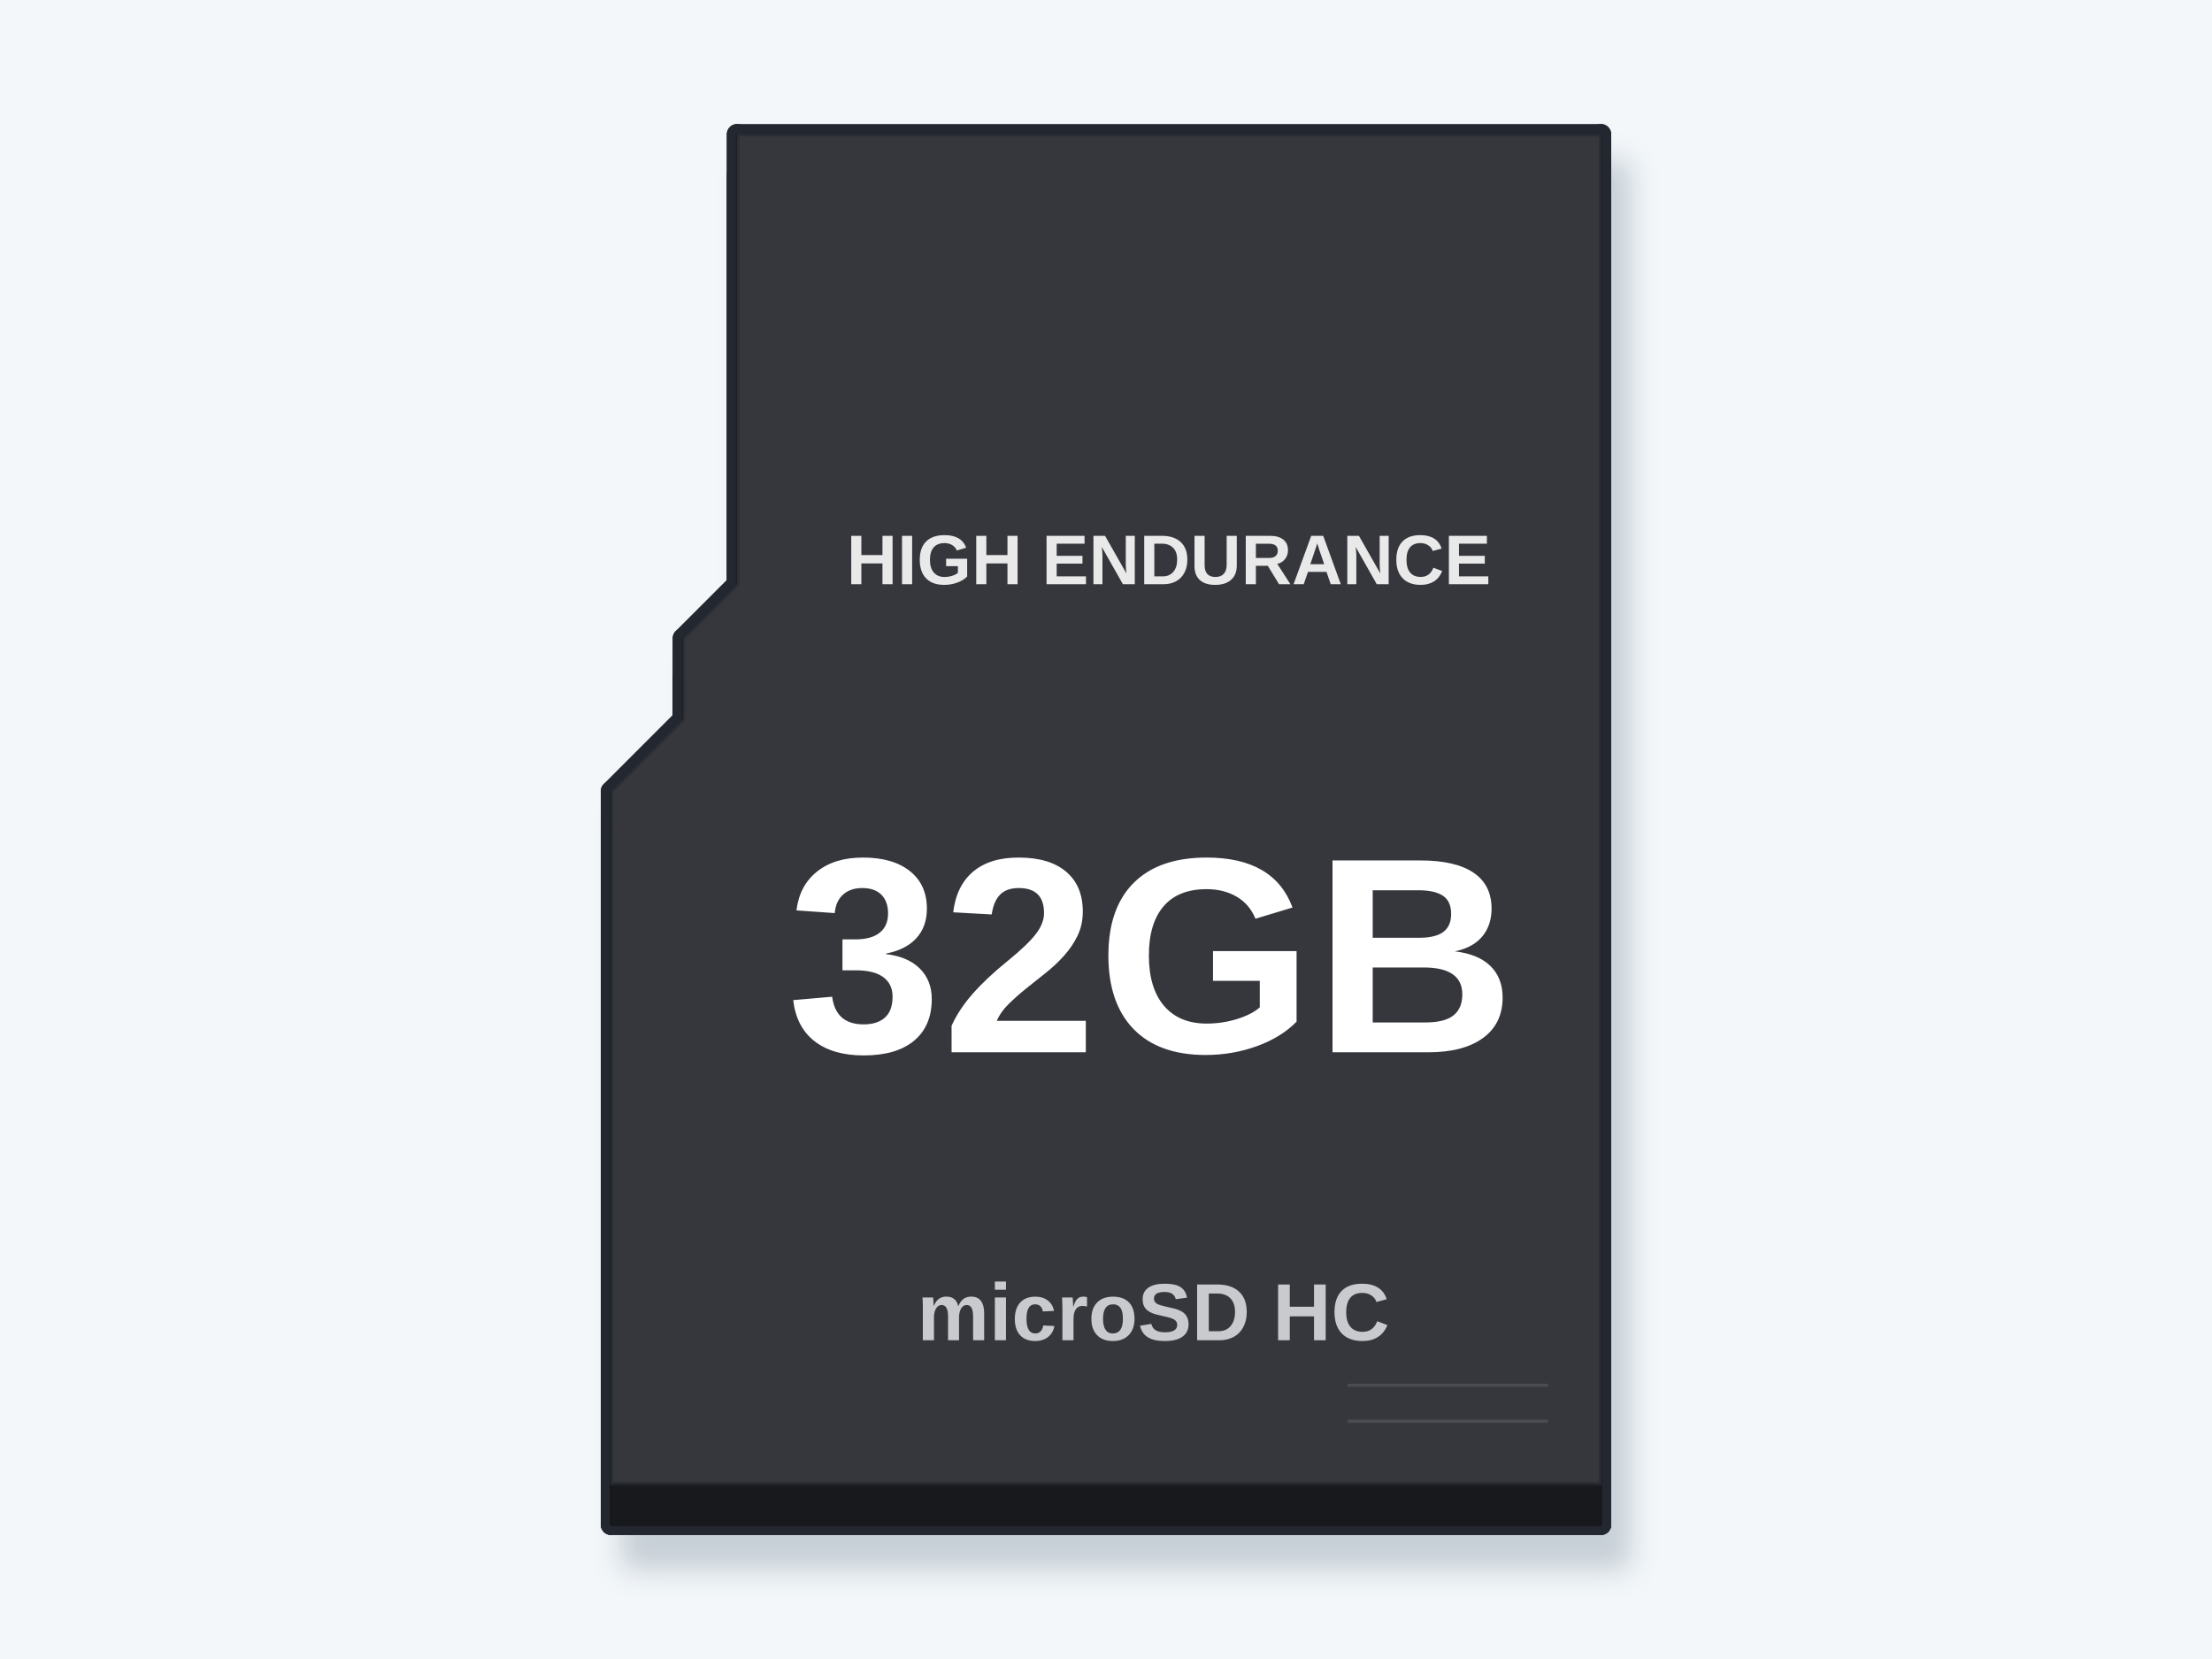
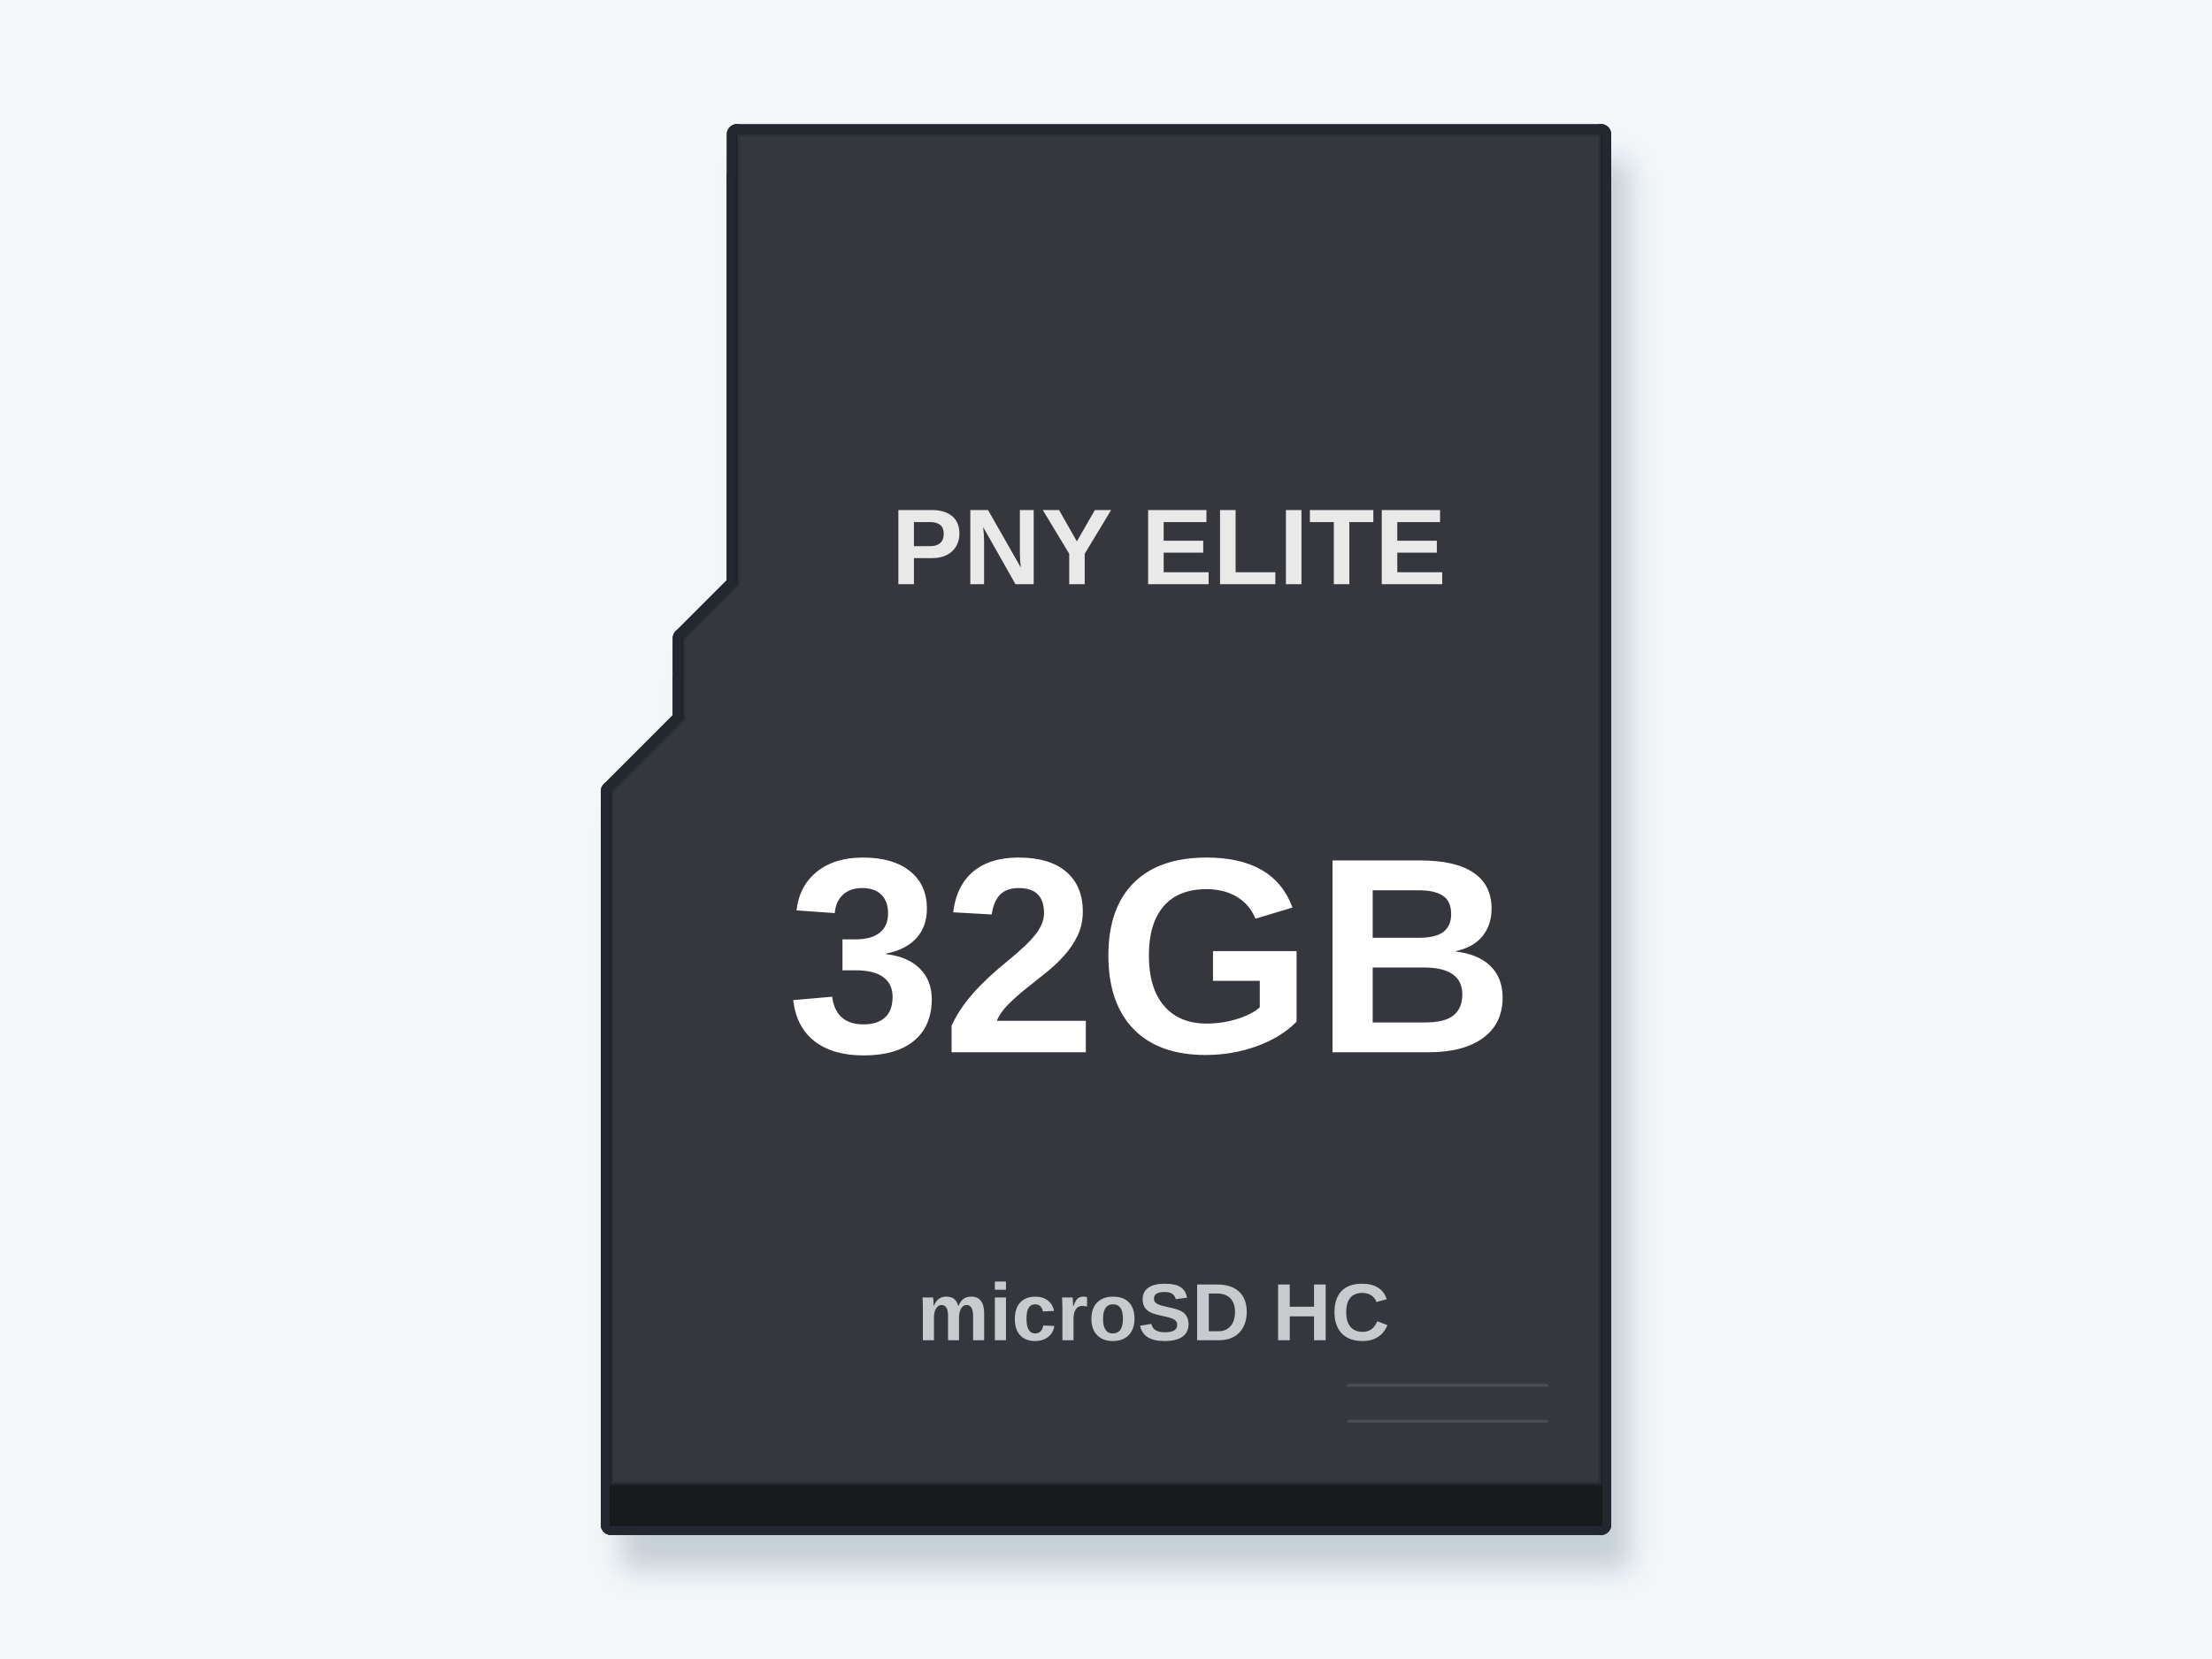
<svg xmlns="http://www.w3.org/2000/svg" viewBox="0 0 560 420" width="560" height="420" role="img">
  <defs>
    <filter id="lift" x="-15%" y="-15%" width="135%" height="140%" color-interpolation-filters="sRGB">
      <feOffset in="SourceAlpha" dx="5" dy="9" result="o" />
      <feGaussianBlur in="o" stdDeviation="3.5" result="b" />
      <feFlood flood-color="#1c3346" flood-opacity=".2" />
      <feComposite in2="b" operator="in" result="s" />
      <feMerge>
        <feMergeNode in="s" />
        <feMergeNode in="SourceGraphic" />
      </feMerge>
    </filter>
  </defs>
  <rect width="560" height="420" fill="#f3f7fa" />
  <g filter="url(#lift)">
    <g fill="none" stroke="#23272f" stroke-width="5.2" stroke-linejoin="round">
      <polygon points="186.6,44.3 405.3,44.3 405.3,386 154.7,386 154.7,210.6 172.9,192.3 172.9,171.8 186.6,158.2" />
      <polygon points="186.6,34 405.3,34 405.3,375.7 154.7,375.7 154.7,200.3 172.9,182.1 172.9,161.6 186.6,147.9" />
      <polygon points="405.3,34 405.3,375.7 405.3,386 405.3,44.3" />
      <polygon points="405.3,375.7 154.7,375.7 154.7,386 405.3,386" />
      <polygon points="154.7,375.7 154.7,200.3 154.7,210.6 154.7,386" />
      <polygon points="172.9,182.1 172.9,161.6 172.9,171.8 172.9,192.3" />
      <polygon points="186.6,147.9 186.6,34 186.6,44.3 186.6,158.2" />
    </g>
    <g fill="#18191c" stroke="#18191c" stroke-width=".6" stroke-linejoin="round">
      <polygon points="186.6,44.3 405.3,44.3 405.3,386 154.7,386 154.7,210.6 172.9,192.3 172.9,171.8 186.6,158.2" />
      <polygon points="405.3,34 405.3,375.7 405.3,386 405.3,44.3" />
      <polygon points="405.3,375.7 154.7,375.7 154.7,386 405.3,386" />
      <polygon points="154.7,375.7 154.7,200.3 154.7,210.6 154.7,386" />
      <polygon points="172.9,182.1 172.9,161.6 172.9,171.8 172.9,192.3" />
      <polygon points="186.6,147.9 186.6,34 186.6,44.3 186.6,158.2" />
    </g>
    <polygon points="186.6,34 405.3,34 405.3,375.7 154.7,375.7 154.7,200.3 172.9,182.1 172.9,161.6 186.6,147.9" fill="#35373d" />
-     <text x="295.9" y="147.9" font-family="Arial,Helvetica,sans-serif" font-size="17.8" font-weight="700" fill="#e9e9ea" text-anchor="middle">HIGH ENDURANCE</text>
+     <text x="295.9" y="147.9" font-family="Arial,Helvetica,sans-serif" font-size="27.3" font-weight="700" fill="#e9e9ea" text-anchor="middle">PNY ELITE</text>
    <text x="291.4" y="266.4" font-family="Arial,Helvetica,sans-serif" font-size="70.6" font-weight="700" fill="#ffffff" text-anchor="middle">32GB</text>
    <text x="232.2" y="339.3" font-family="Arial,Helvetica,sans-serif" font-size="20.5" font-weight="700" fill="#c9cacd" text-anchor="start">microSD HC</text>
    <polyline points="341.5,350.7 391.6,350.7" fill="none" stroke="#4a4c52" stroke-width="0.8" stroke-linejoin="round" stroke-linecap="round" />
    <polyline points="341.5,359.8 391.6,359.8" fill="none" stroke="#4a4c52" stroke-width="0.8" stroke-linejoin="round" stroke-linecap="round" />
    <polygon points="186.6,34 405.3,34 405.3,375.7 154.7,375.7 154.7,200.3 172.9,182.1 172.9,161.6 186.6,147.9" fill="none" stroke="#23272f" stroke-width="1.1" stroke-linejoin="round" stroke-opacity=".55" />
  </g>
</svg>
